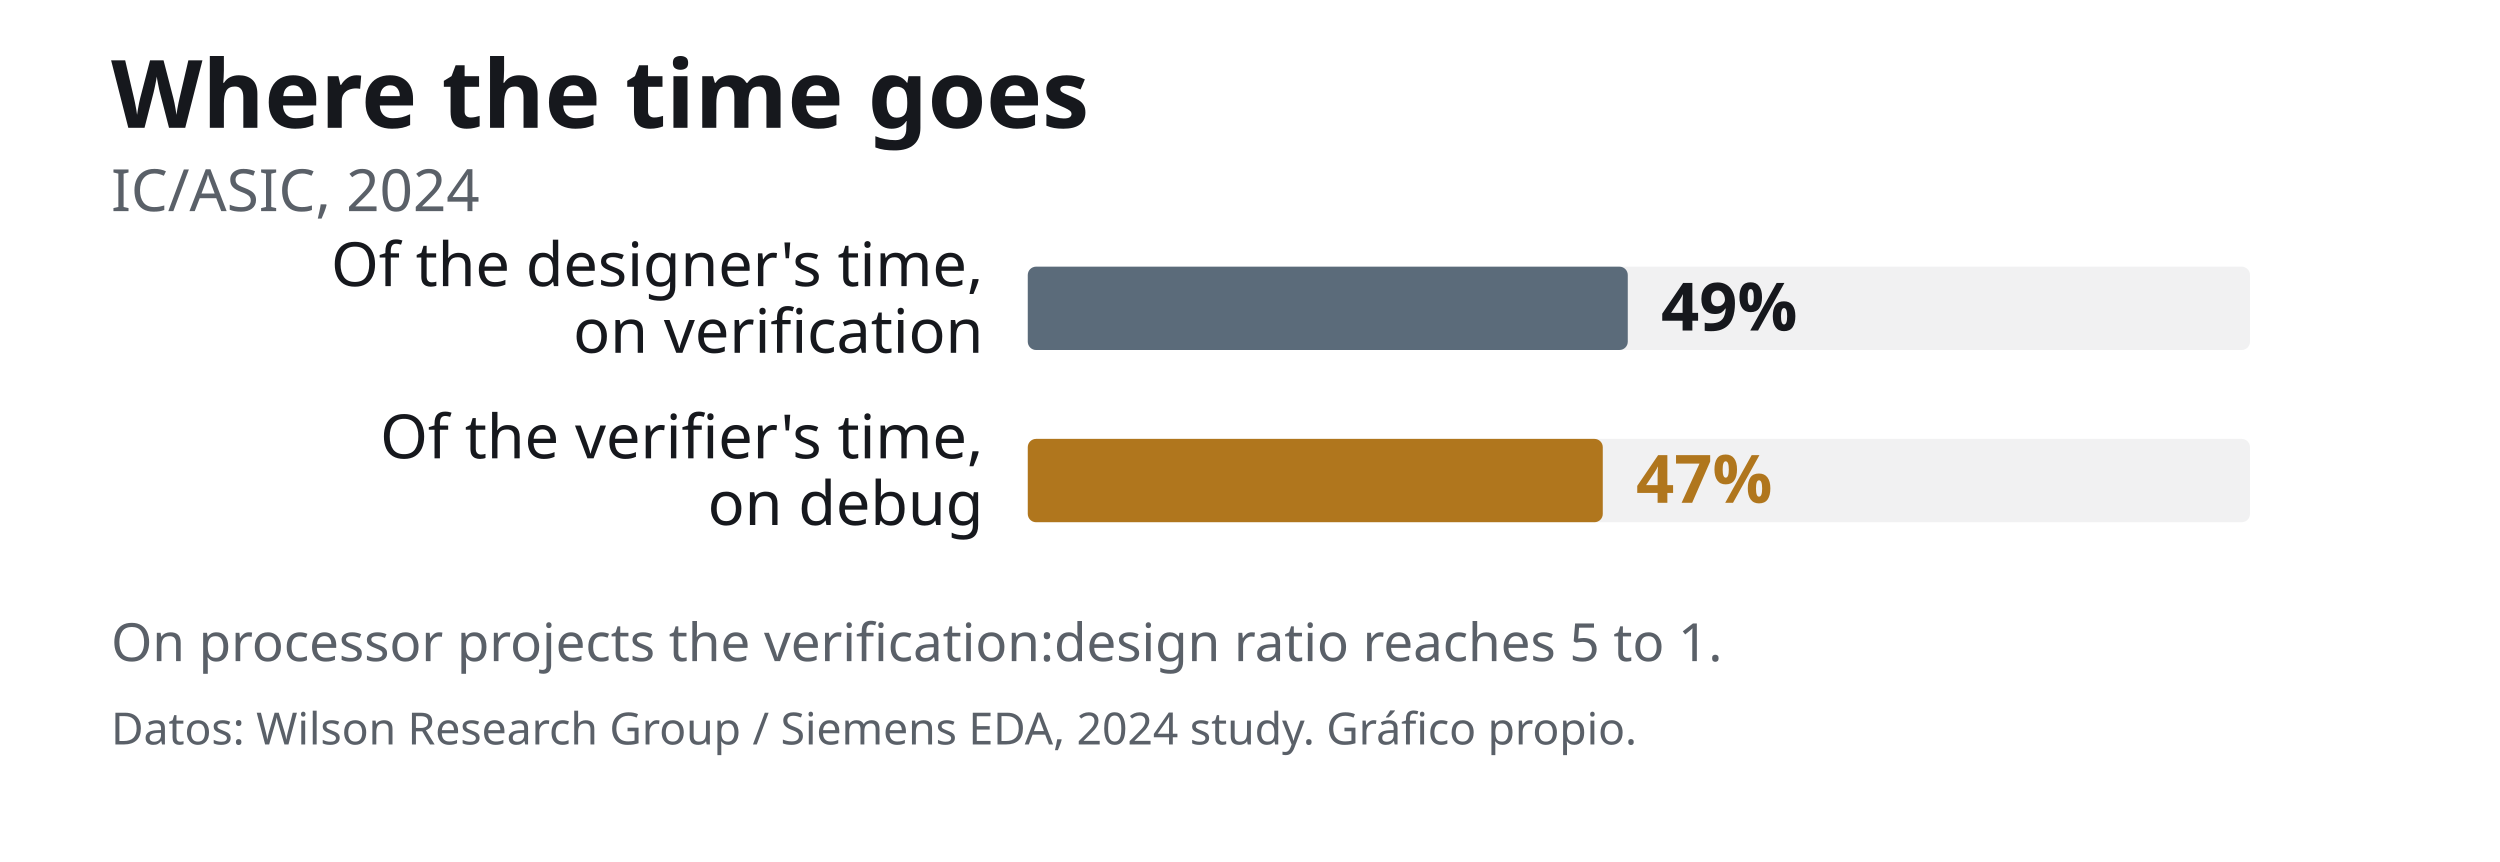
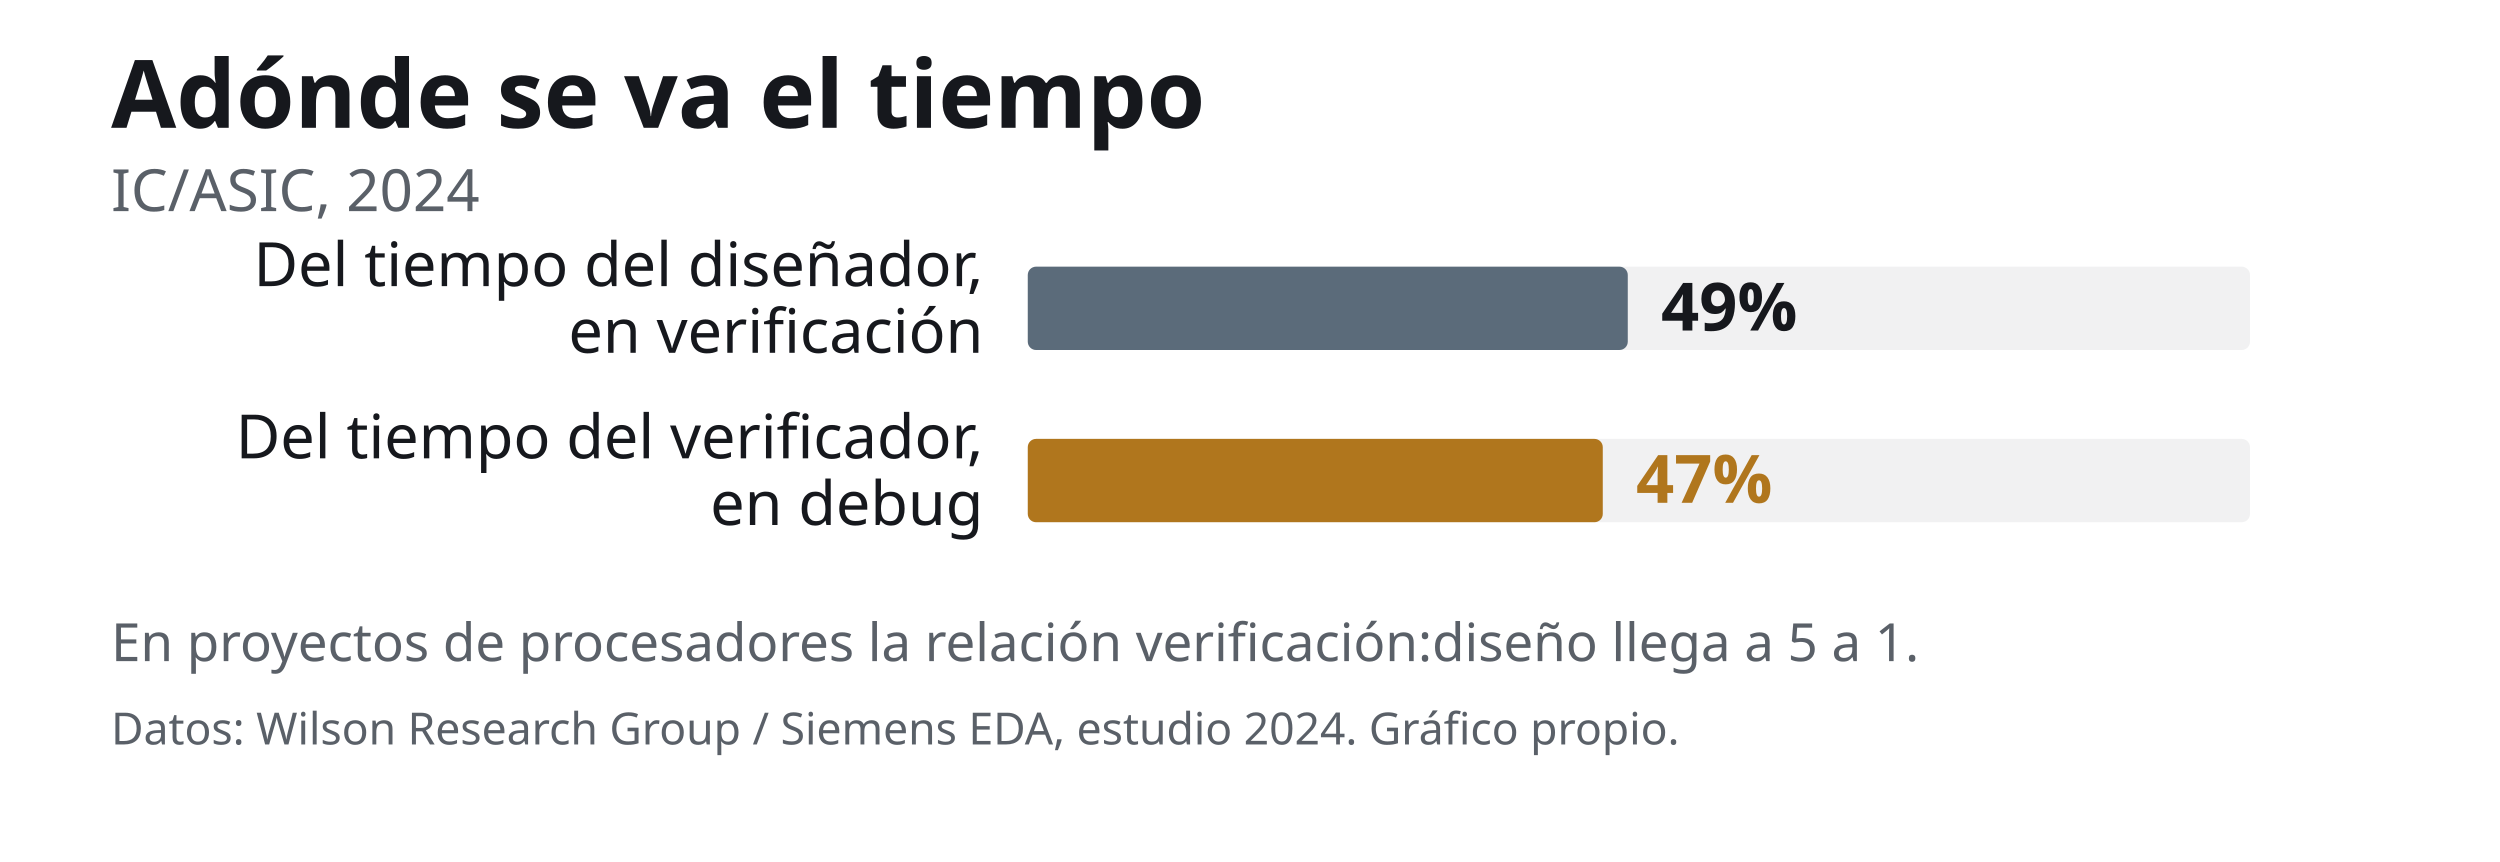
<svg xmlns="http://www.w3.org/2000/svg" viewBox="0 0 900 310" font-family="IBM Plex Sans, system-ui, sans-serif">
-   <text x="40" y="46" fill="#16181d" font-size="34" font-weight="600">Where the time goes</text>
+   <text x="40" y="46" fill="#16181d" font-size="34" font-weight="600">Adónde se va el tiempo</text>
  <text x="40" y="76" fill="#5a6068" font-size="21">IC/ASIC, 2024</text>
-   <text x="354" y="103" fill="#16181d" font-size="22" text-anchor="end">Of the designer's time,</text>
-   <text x="354" y="127" fill="#16181d" font-size="22" text-anchor="end">on verification</text>
+   <text x="354" y="103" fill="#16181d" font-size="22" text-anchor="end">Del tiempo del diseñador,</text>
+   <text x="354" y="127" fill="#16181d" font-size="22" text-anchor="end">en verificación</text>
  <rect x="370" y="96" width="440" height="30" fill="#16181d" opacity="0.06" rx="3" />
  <rect x="370" y="96" width="216" height="30" fill="#5b6b7a" rx="3" />
  <text x="598" y="119" fill="#16181d" font-size="24" font-weight="600">49%</text>
-   <text x="354" y="165" fill="#16181d" font-size="22" text-anchor="end">Of the verifier's time,</text>
-   <text x="354" y="189" fill="#16181d" font-size="22" text-anchor="end">on debug</text>
+   <text x="354" y="165" fill="#16181d" font-size="22" text-anchor="end">Del tiempo del verificador,</text>
+   <text x="354" y="189" fill="#16181d" font-size="22" text-anchor="end">en debug</text>
  <rect x="370" y="158" width="440" height="30" fill="#16181d" opacity="0.06" rx="3" />
  <rect x="370" y="158" width="207" height="30" fill="#b0761d" rx="3" />
  <text x="589" y="181" fill="#b0761d" font-size="24" font-weight="600">47%</text>
-   <text x="40" y="238" fill="#5a6068" font-size="19">On processor projects the verification:design ratio reaches 5 to 1.</text>
-   <text x="40" y="268" fill="#5a6068" font-size="16">Datos: Wilson Research Group / Siemens EDA, 2024 study. Gráfico propio.</text>
+   <text x="40" y="238" fill="#5a6068" font-size="19">En proyectos de procesadores la relación verificación:diseño llega a 5 a 1.</text>
+   <text x="40" y="268" fill="#5a6068" font-size="16">Datos: Wilson Research Group / Siemens EDA, estudio 2024. Gráfico propio.</text>
</svg>
